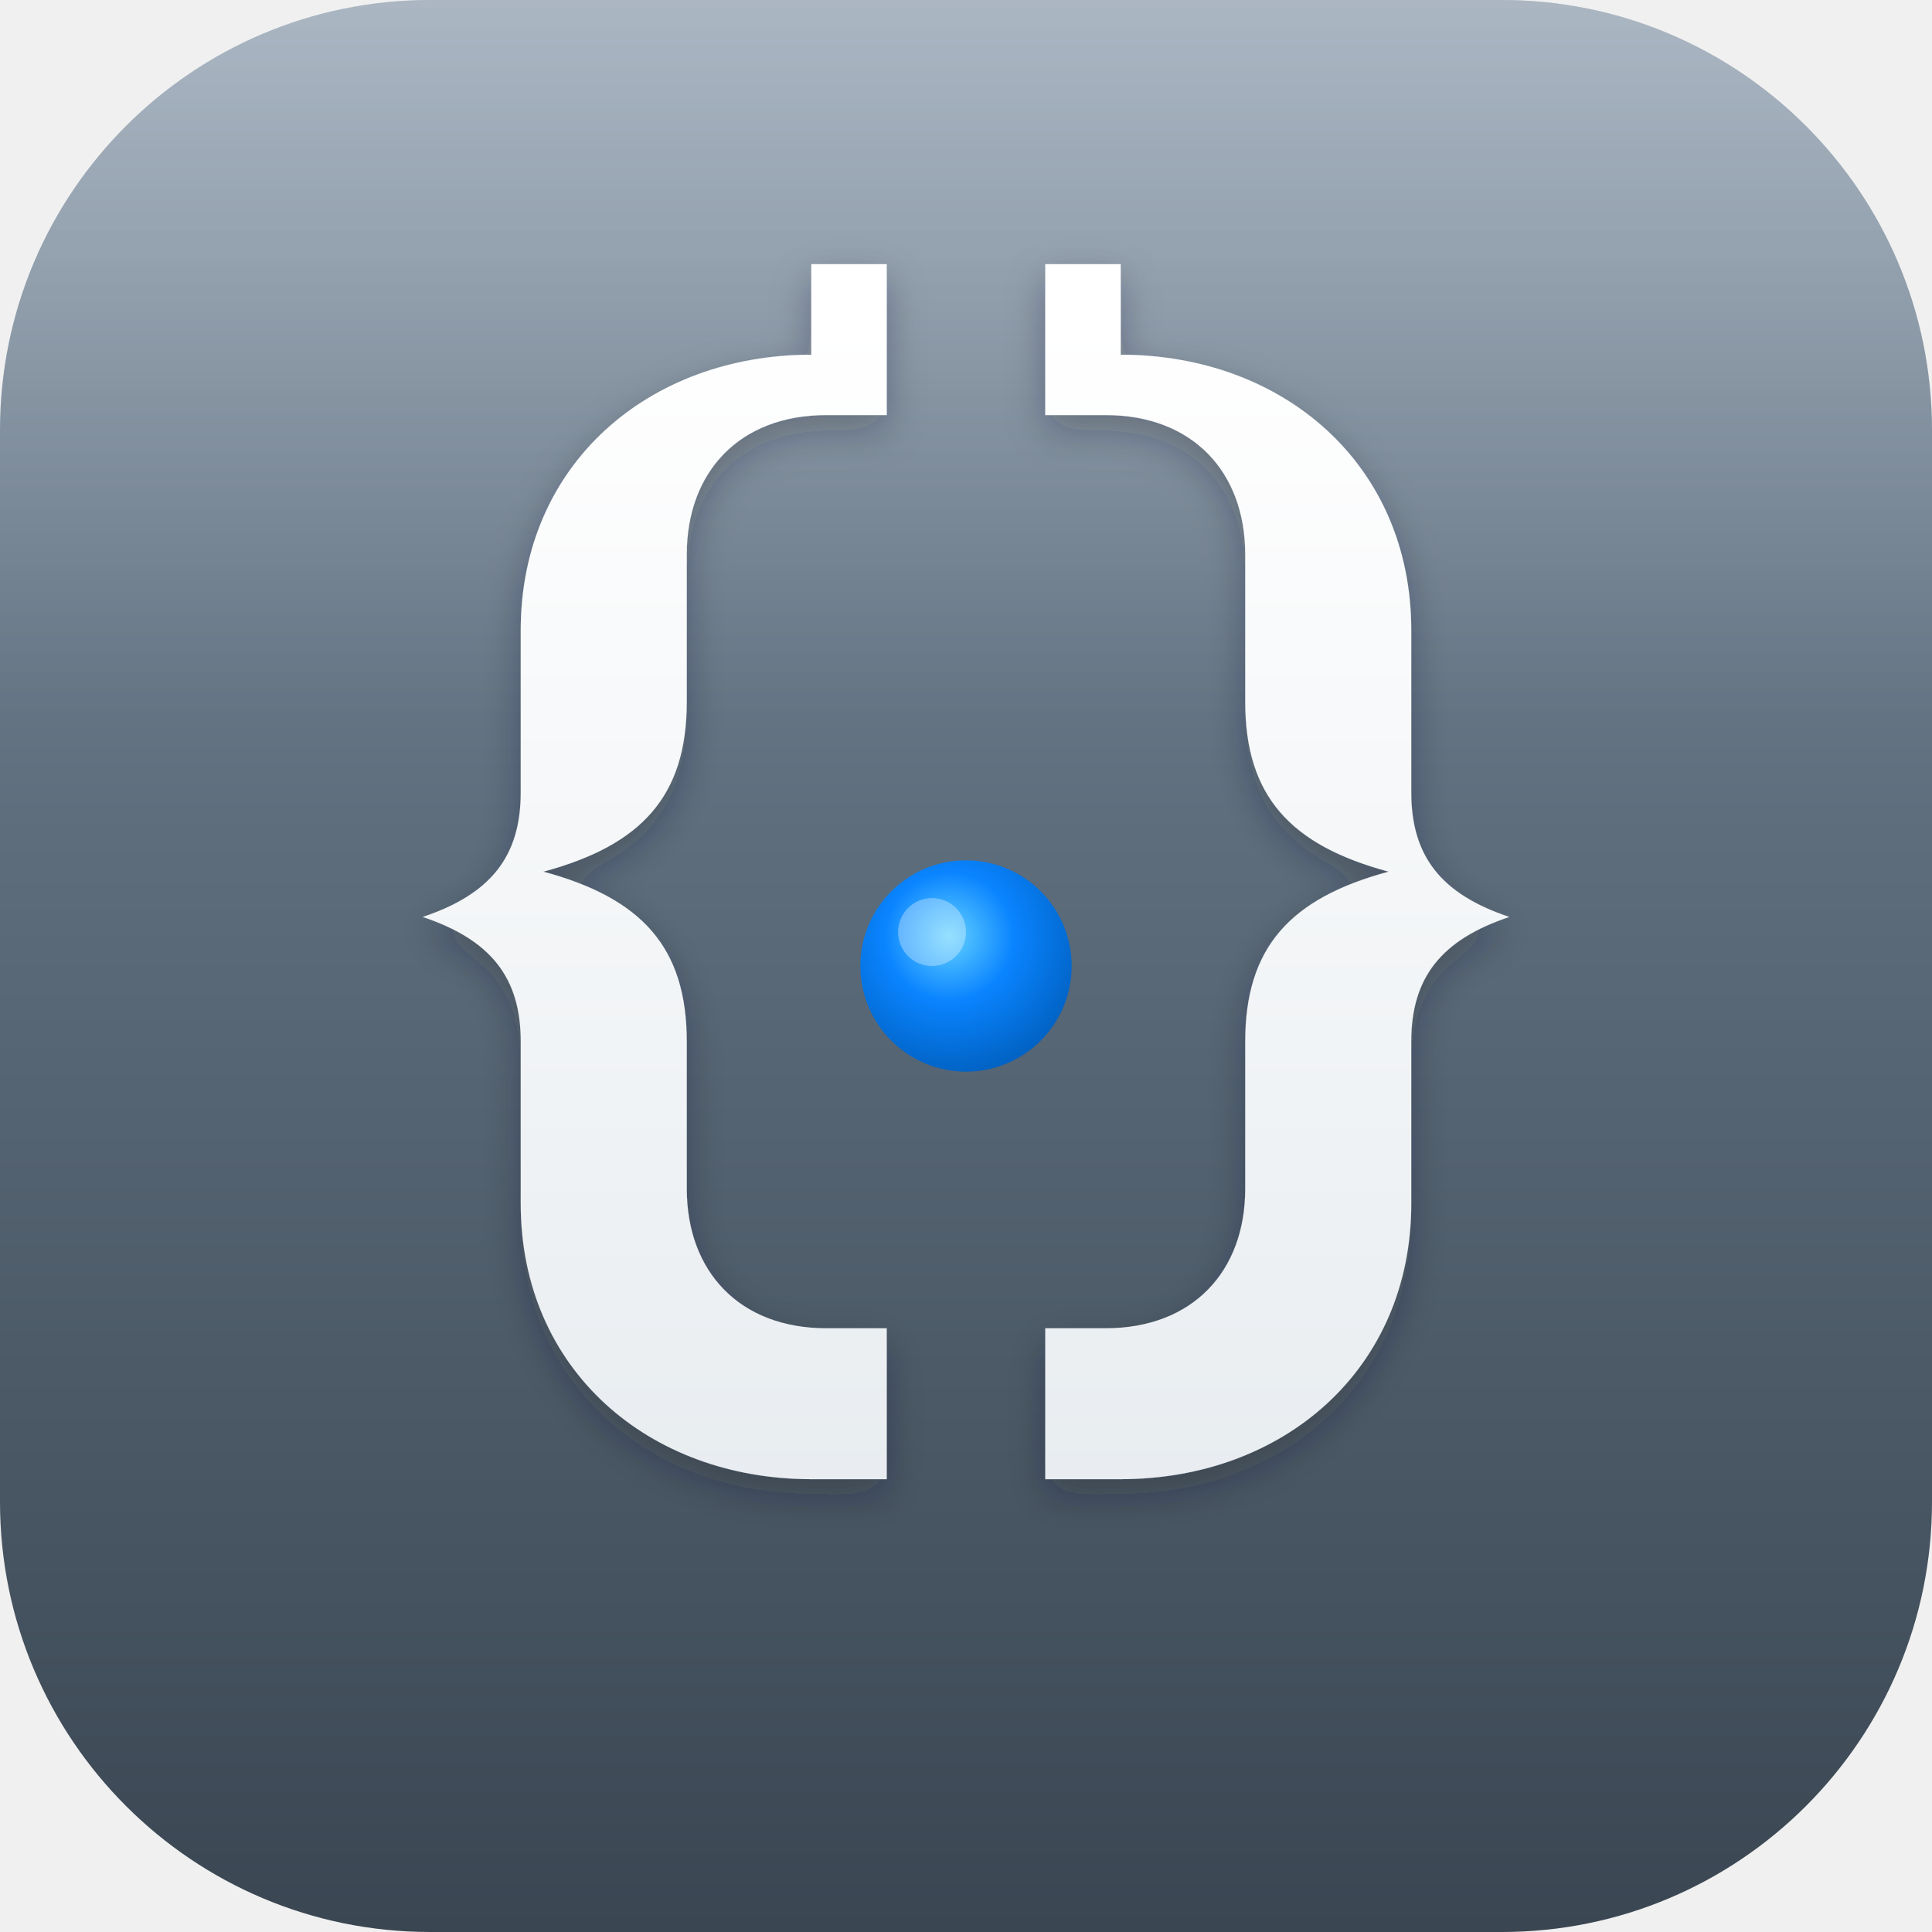
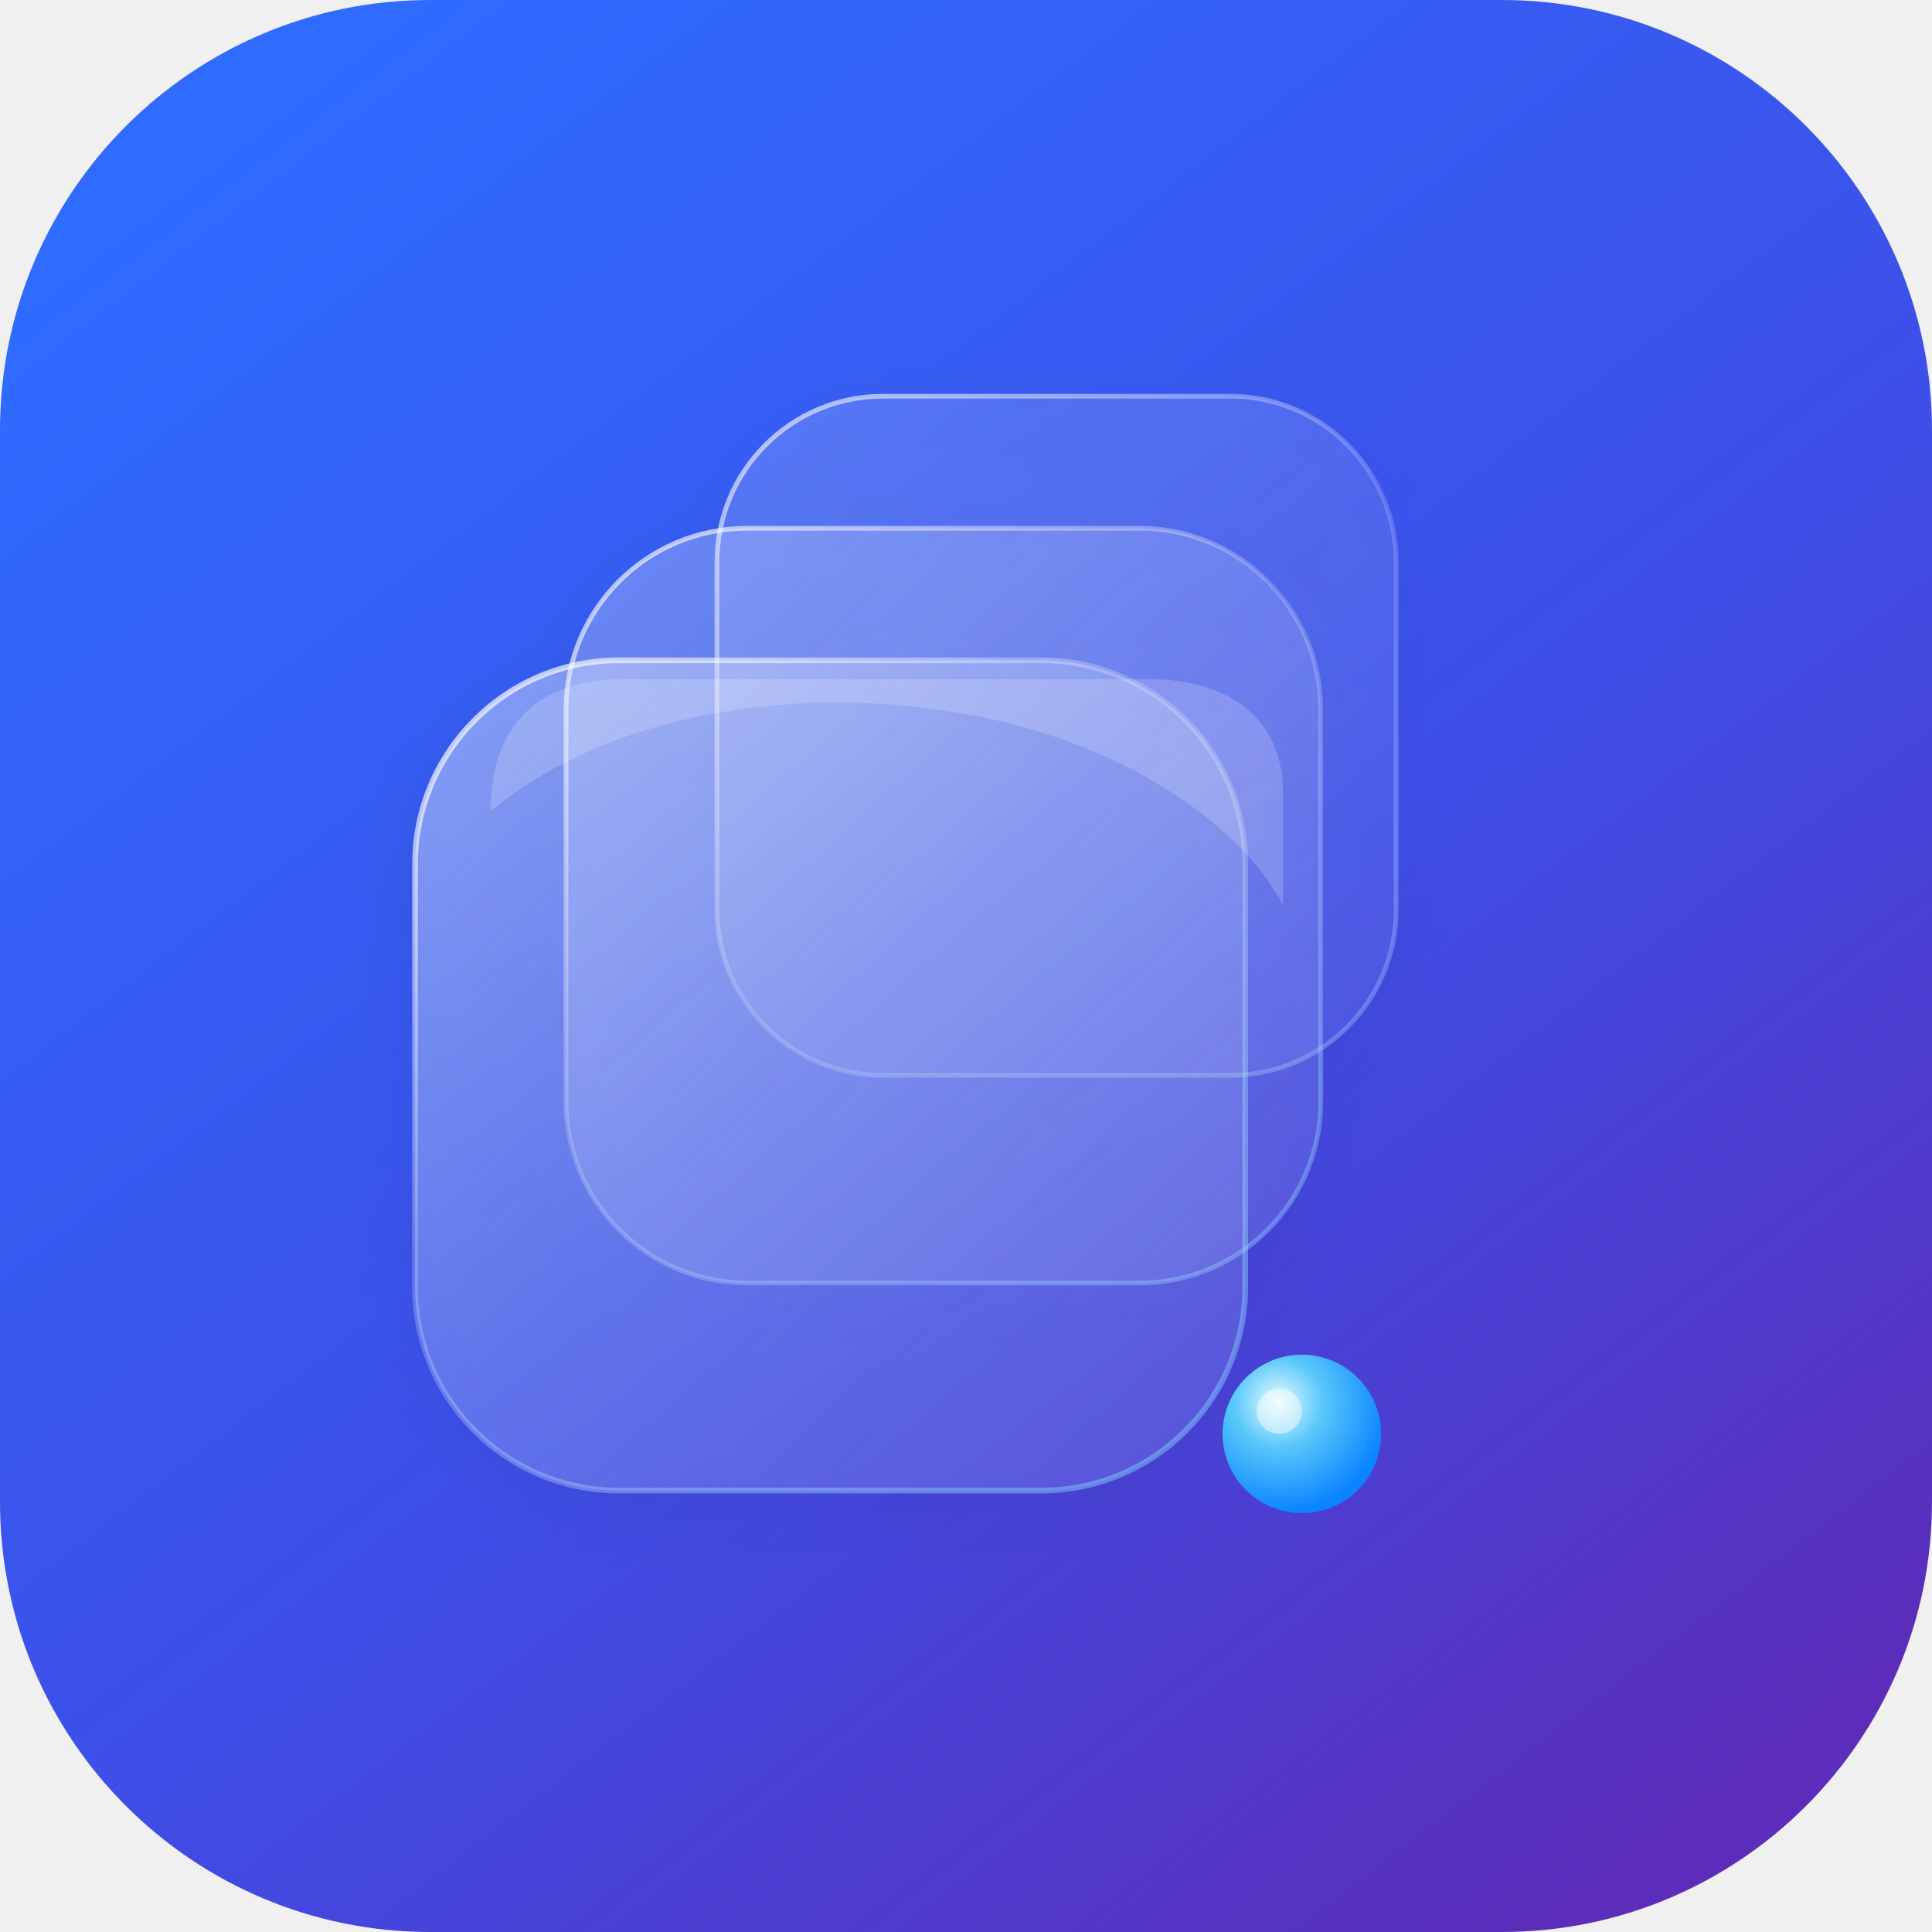
<svg xmlns="http://www.w3.org/2000/svg" viewBox="0 0 1024 1024" fill="none" role="img" aria-label="DevUtils">
  <defs>
-     <linearGradient id="bg" x1="512" y1="0" x2="512" y2="1024" gradientUnits="userSpaceOnUse">
-       <stop offset="0%" stop-color="#8A9AAB" />
-       <stop offset="42%" stop-color="#5E6E7D" />
-       <stop offset="100%" stop-color="#3A4652" />
+     <linearGradient id="bg" x1="160" y1="40" x2="880" y2="980" gradientUnits="userSpaceOnUse">
+       <stop offset="0%" stop-color="#2F6BFF" />
+       <stop offset="55%" stop-color="#3D4FE8" />
+       <stop offset="100%" stop-color="#5B2DBA" />
    </linearGradient>
-     <linearGradient id="sheen" x1="512" y1="0" x2="512" y2="380" gradientUnits="userSpaceOnUse">
+     <linearGradient id="glassA" x1="280" y1="260" x2="720" y2="760" gradientUnits="userSpaceOnUse">
+       <stop offset="0%" stop-color="#FFFFFF" stop-opacity="0.42" />
+       <stop offset="50%" stop-color="#DCEBFF" stop-opacity="0.22" />
+       <stop offset="100%" stop-color="#B8C8FF" stop-opacity="0.12" />
+     </linearGradient>
+     <linearGradient id="glassB" x1="340" y1="220" x2="780" y2="700" gradientUnits="userSpaceOnUse">
      <stop offset="0%" stop-color="#FFFFFF" stop-opacity="0.28" />
-       <stop offset="100%" stop-color="#FFFFFF" stop-opacity="0" />
+       <stop offset="100%" stop-color="#C8D6FF" stop-opacity="0.10" />
    </linearGradient>
-     <linearGradient id="brace" x1="512" y1="170" x2="512" y2="854" gradientUnits="userSpaceOnUse">
-       <stop offset="0%" stop-color="#FFFFFF" />
-       <stop offset="100%" stop-color="#E6EBEF" />
+     <linearGradient id="glassC" x1="400" y1="180" x2="820" y2="640" gradientUnits="userSpaceOnUse">
+       <stop offset="0%" stop-color="#FFFFFF" stop-opacity="0.18" />
+       <stop offset="100%" stop-color="#C0CCFF" stop-opacity="0.08" />
    </linearGradient>
-     <radialGradient id="blue" cx="42%" cy="36%" r="68%">
-       <stop offset="0%" stop-color="#64D2FF" />
-       <stop offset="45%" stop-color="#0A84FF" />
-       <stop offset="100%" stop-color="#0060C0" />
+     <linearGradient id="rim" x1="300" y1="240" x2="700" y2="740" gradientUnits="userSpaceOnUse">
+       <stop offset="0%" stop-color="#FFFFFF" stop-opacity="0.85" />
+       <stop offset="45%" stop-color="#FFFFFF" stop-opacity="0.2" />
+       <stop offset="100%" stop-color="#7AD7FF" stop-opacity="0.45" />
+     </linearGradient>
+     <radialGradient id="orb" cx="35%" cy="30%" r="70%">
+       <stop offset="0%" stop-color="#E8FCFF" />
+       <stop offset="40%" stop-color="#5AC8FA" />
+       <stop offset="100%" stop-color="#0A84FF" />
    </radialGradient>
-     <filter id="depth" x="-30%" y="-30%" width="160%" height="160%">
-       <feDropShadow dx="0" dy="8" stdDeviation="10" flood-color="#1C252C" flood-opacity="0.3" />
+     <filter id="soft" x="-30%" y="-30%" width="160%" height="160%">
+       <feDropShadow dx="0" dy="12" stdDeviation="16" flood-color="#0A1238" flood-opacity="0.22" />
    </filter>
  </defs>
  <rect width="1024" height="1024" rx="228" ry="228" fill="url(#bg)" />
-   <rect width="1024" height="1024" rx="228" ry="228" fill="url(#sheen)" />
-   <g filter="url(#depth)" fill="url(#brace)">
-     <path d="M430 188c-86 0-154 58-154 146v86c0 34-16 54-52 66 36 12 52 32 52 66v86c0 88 68 146 154 146h40v-80h-32c-46 0-74-30-74-74v-78c0-50-24-76-76-90 52-14 76-40 76-90v-78c0-44 28-74 74-74h32v-80h-40z" />
-     <path d="M594 188c86 0 154 58 154 146v86c0 34 16 54 52 66-36 12-52 32-52 66v86c0 88-68 146-154 146h-40v-80h32c46 0 74-30 74-74v-78c0-50 24-76 76-90-52-14-76-40-76-90v-78c0-44-28-74-74-74h-32v-80h40z" />
+   <g filter="url(#soft)">
+     <rect x="380" y="210" width="360" height="360" rx="88" fill="url(#glassC)" stroke="url(#rim)" stroke-width="2.5" opacity="0.85" />
+     <rect x="300" y="280" width="400" height="400" rx="96" fill="url(#glassB)" stroke="url(#rim)" stroke-width="2.5" opacity="0.92" />
+     <rect x="220" y="350" width="440" height="440" rx="108" fill="url(#glassA)" stroke="url(#rim)" stroke-width="3" />
+     <path d="M260 430          C 320 380 420 360 520 380          C 600 396 660 440 680 480          L 680 420          C 680 380 650 360 610 360          L 330 360          C 280 360 260 390 260 430 Z" fill="#FFFFFF" fill-opacity="0.18" />
  </g>
-   <circle cx="512" cy="512" r="56" fill="url(#blue)" />
-   <circle cx="494" cy="494" r="18" fill="#FFFFFF" fill-opacity="0.32" />
+   <circle cx="690" cy="760" r="42" fill="url(#orb)" />
+   <circle cx="678" cy="748" r="12" fill="#FFFFFF" fill-opacity="0.45" />
</svg>
